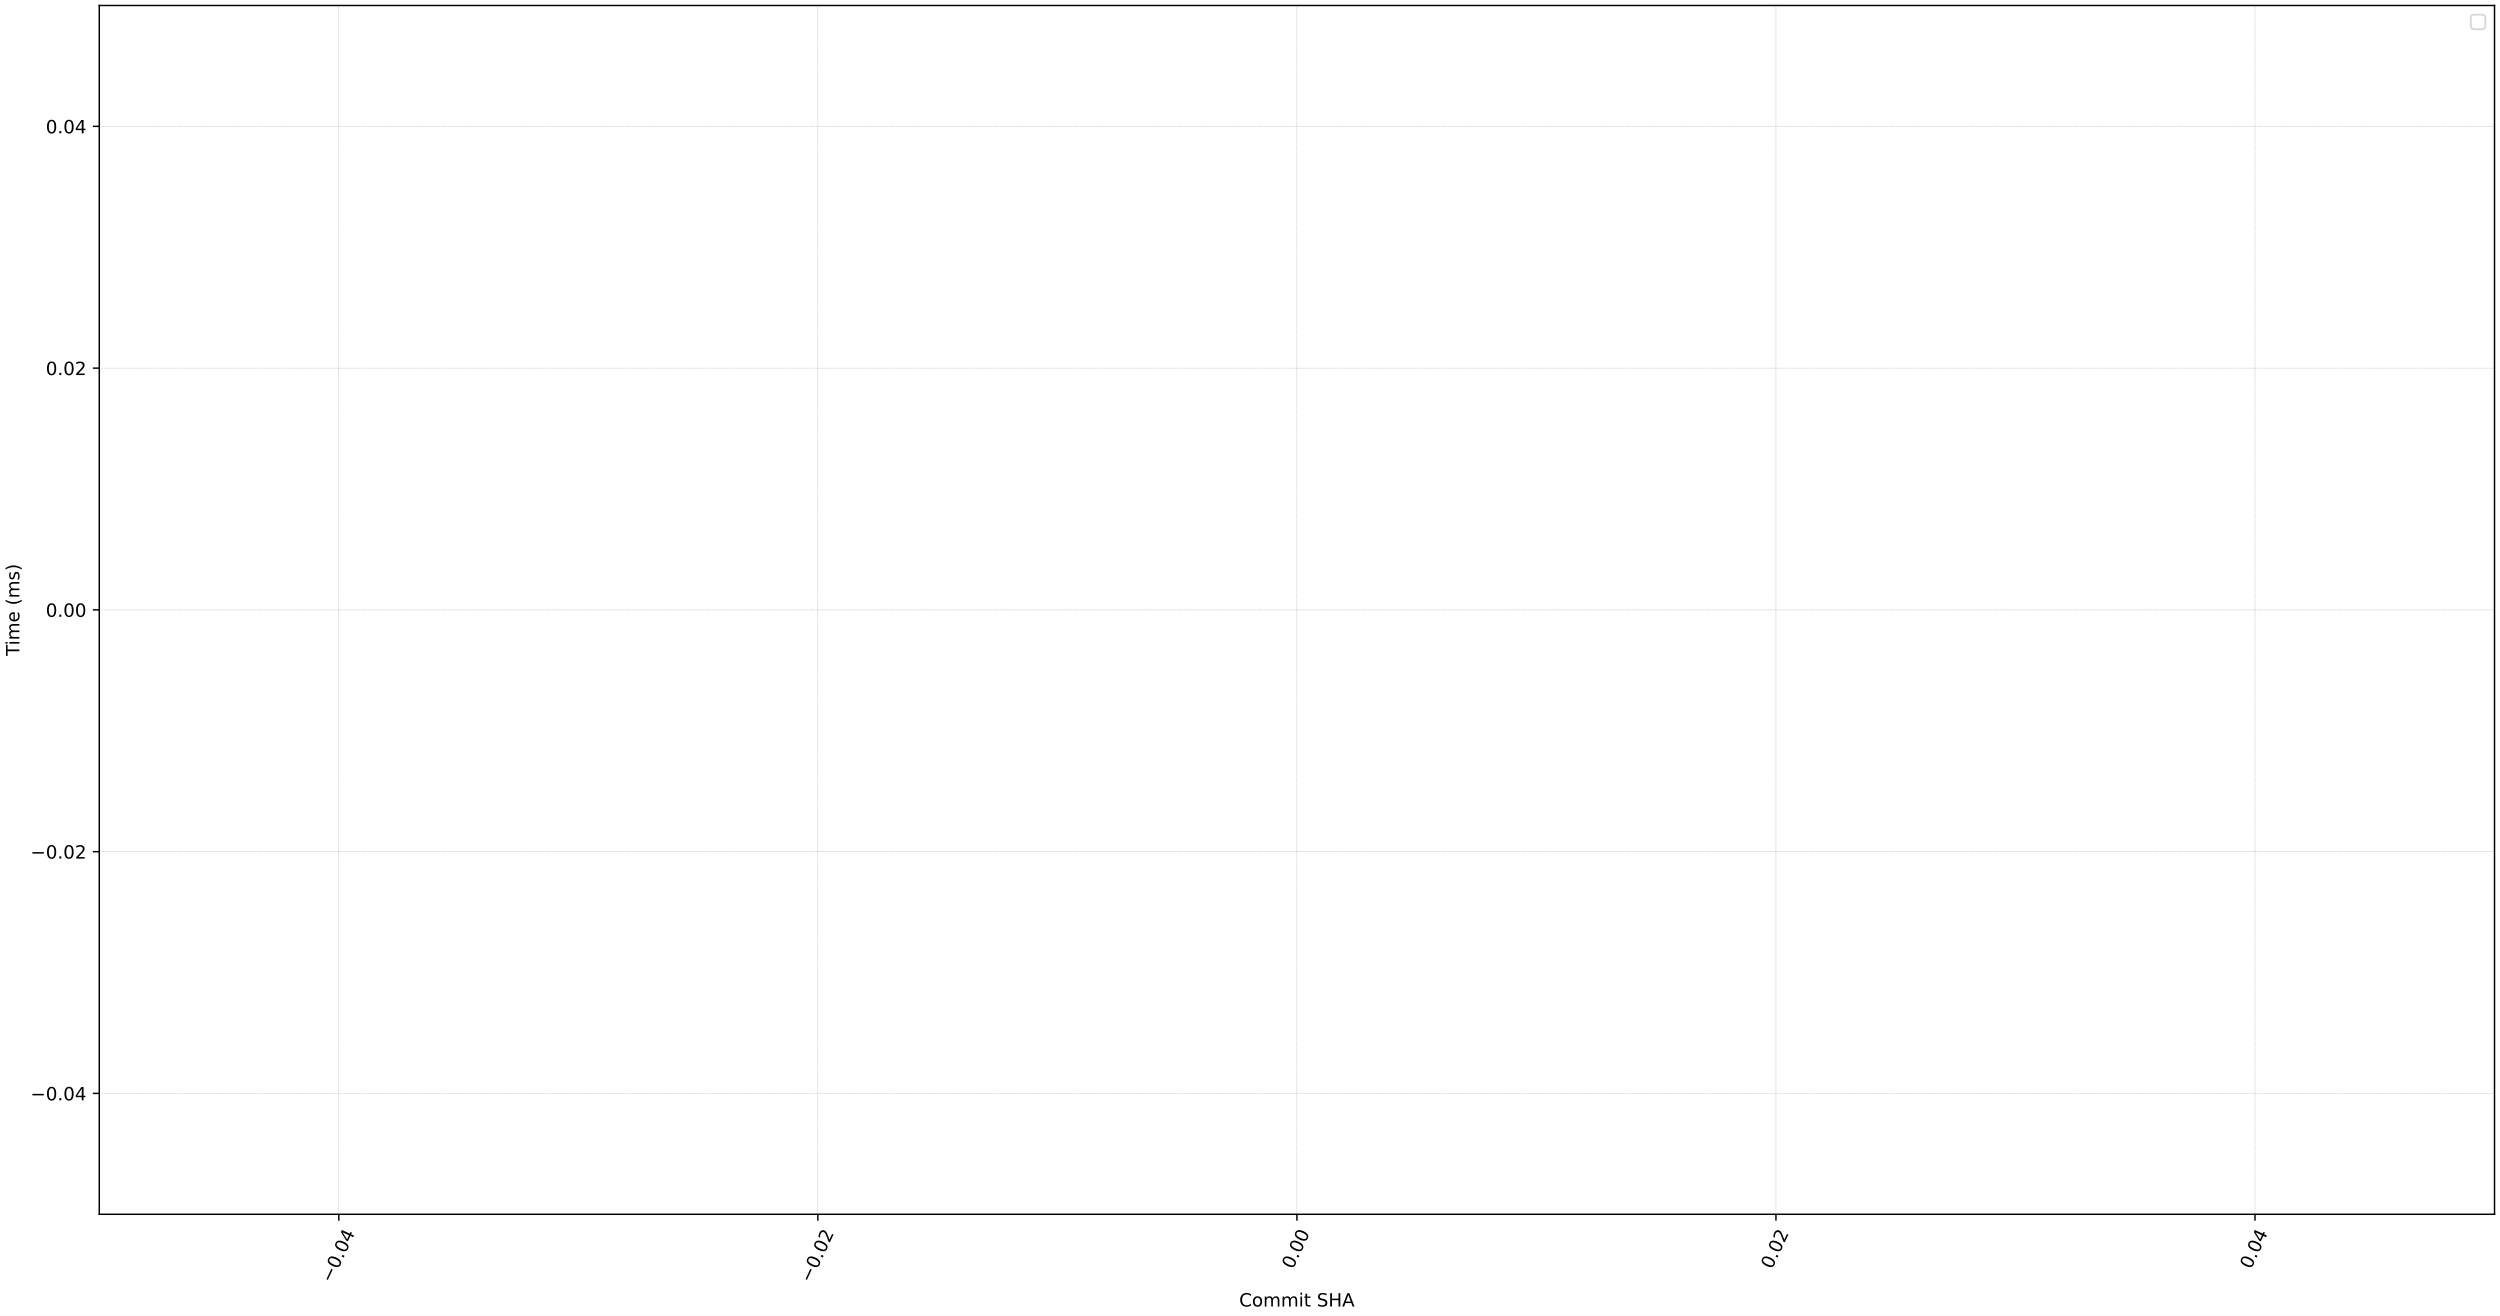
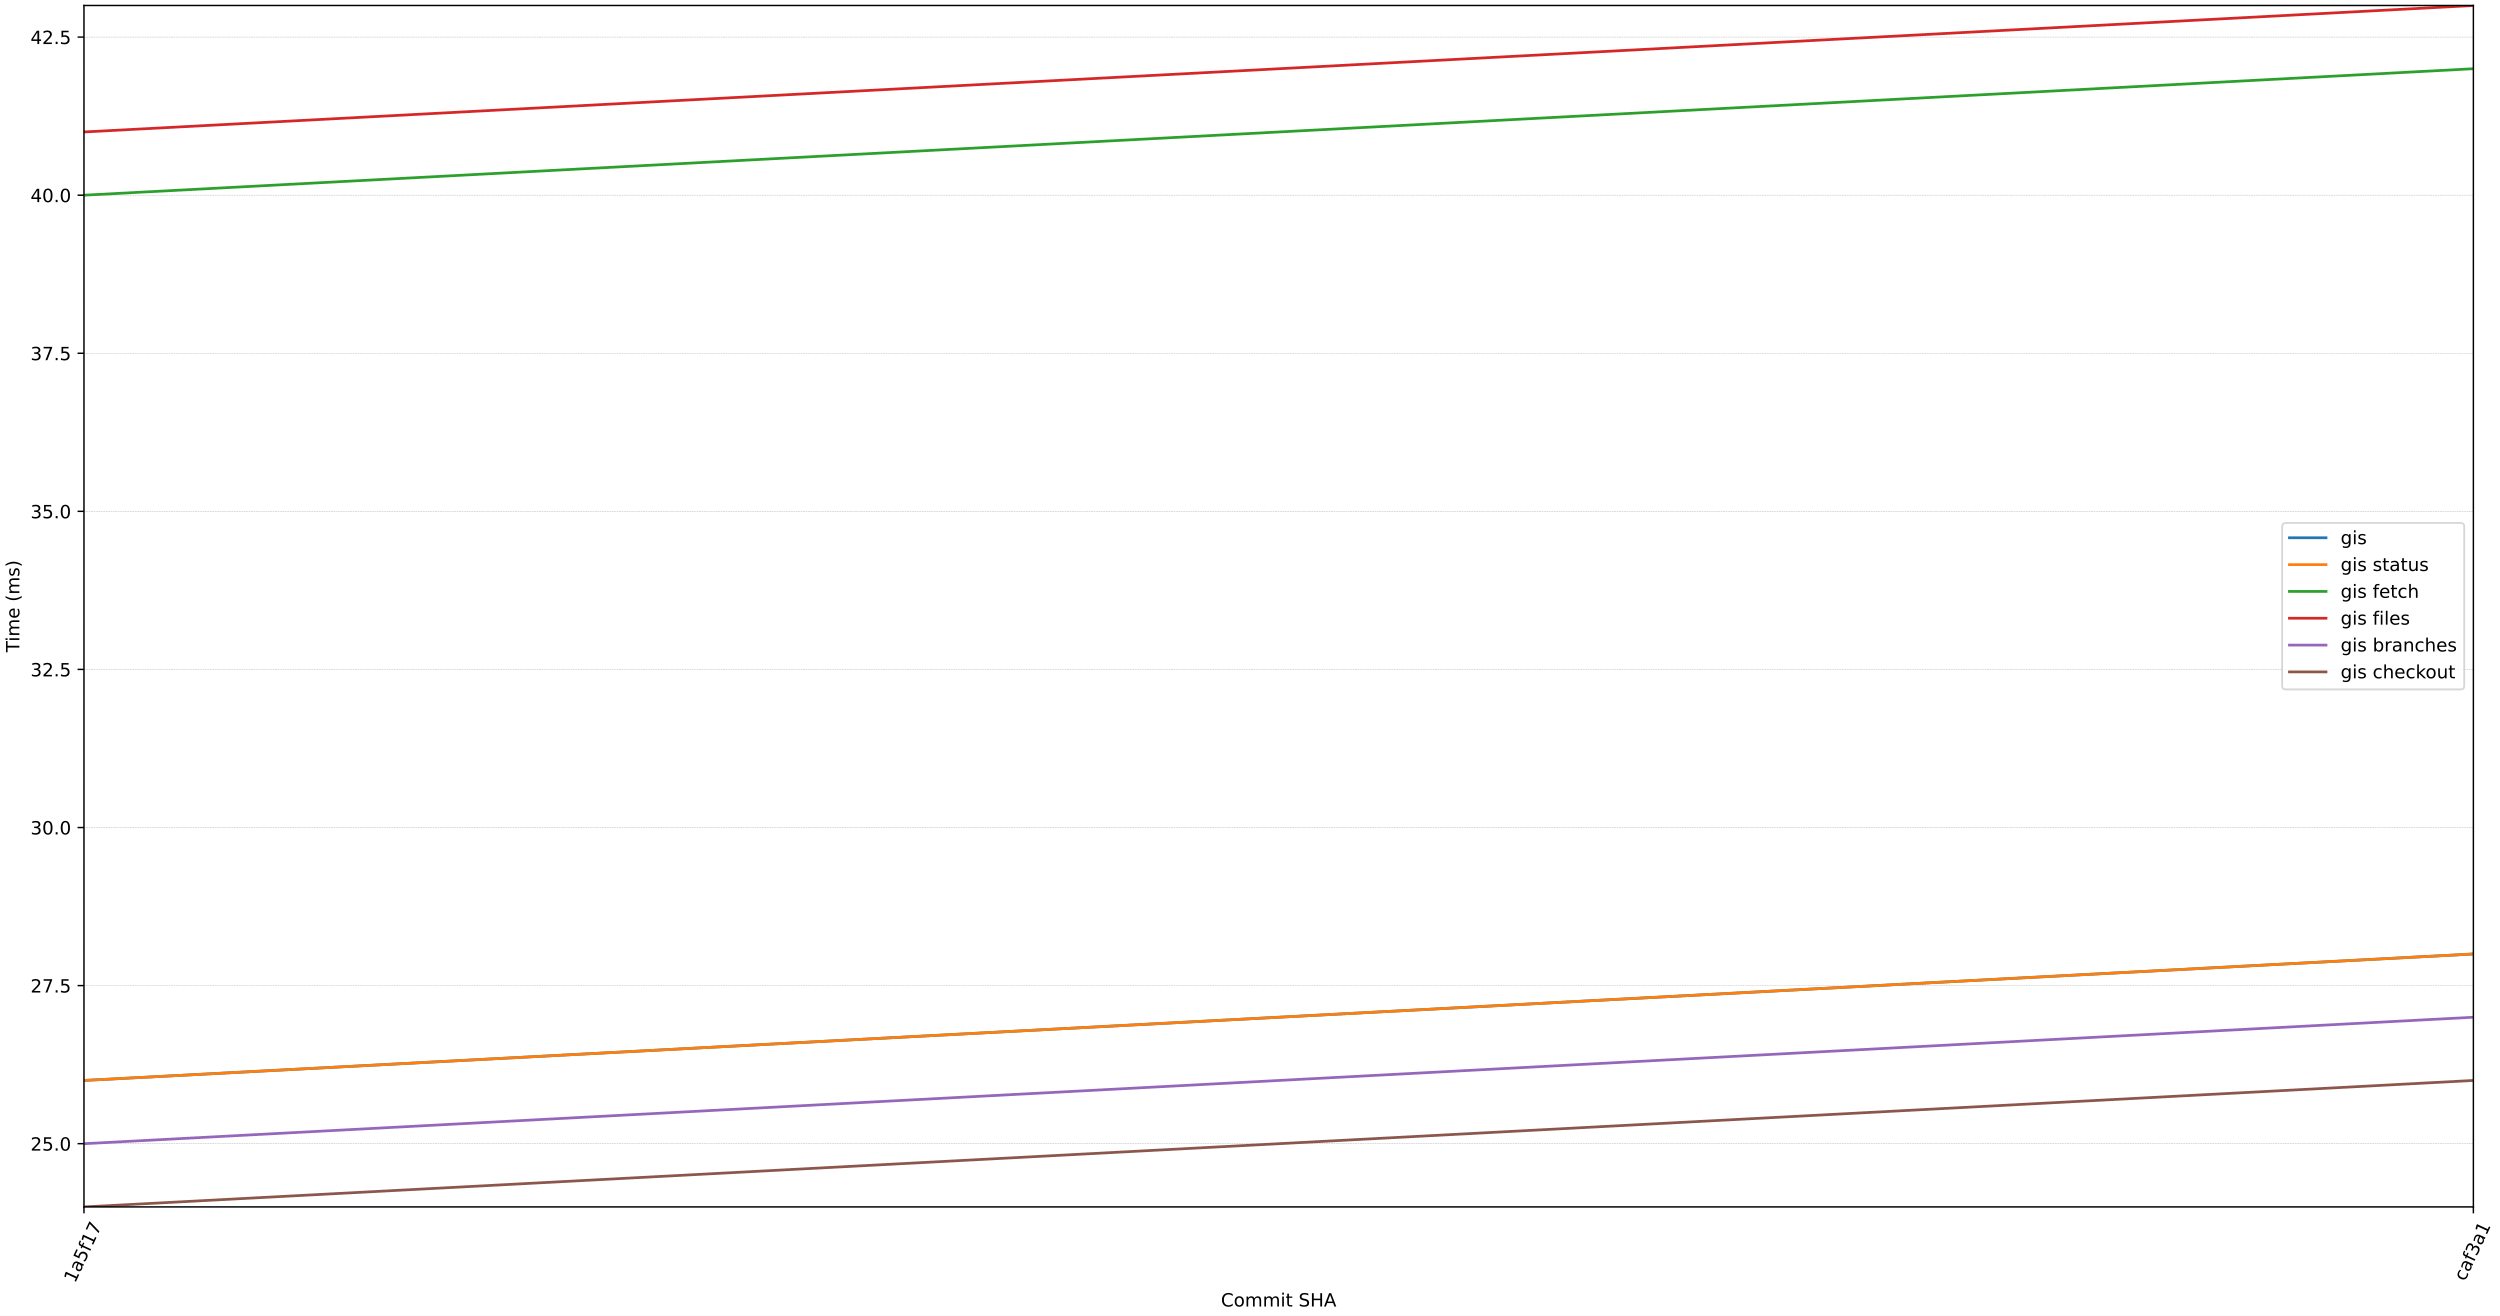
<svg xmlns="http://www.w3.org/2000/svg" xmlns:xlink="http://www.w3.org/1999/xlink" width="1368pt" height="720pt" viewBox="0 0 1368 720" version="1.1">
  <defs>
    <style type="text/css">*{stroke-linejoin: round; stroke-linecap: butt}</style>
  </defs>
  <g id="figure_1">
    <g id="patch_1">
      <path d="M 0 720  L 1368 720  L 1368 0  L 0 0  z " style="fill: #ffffff" />
    </g>
    <g id="axes_1">
      <g id="patch_2">
-         <path d="M 54.324 664.457  L 1365 664.457  L 1365 3  L 54.324 3  z " style="fill: #ffffff" />
+         <path d="M 45.944 660.421  L 1353.43 660.421  L 1353.43 3  L 45.944 3  z " style="fill: #ffffff" />
      </g>
      <g id="matplotlib.axis_1">
        <g id="xtick_1">
          <g id="line2d_1">
-             <path d="M 185.391 664.457  L 185.391 3  " clip-path="url(#pd090584481)" style="fill: none; stroke-dasharray: 0.925,0.4; stroke-dashoffset: 0; stroke: #b0b0b0; stroke-width: 0.25" />
+             <path d="M 45.944 660.421  L 45.944 3  " clip-path="url(#p96e249d239)" style="fill: none; stroke-dasharray: 0.925,0.4; stroke-dashoffset: 0; stroke: #b0b0b0; stroke-width: 0.25" />
          </g>
          <g id="line2d_2">
            <defs>
-               <path id="m2fbd357cec" d="M 0 0  L 0 3.5  " style="stroke: #000000; stroke-width: 0.8" />
-             </defs>
-             <g>
-               <use xlink:href="#m2fbd357cec" x="185.391" y="664.457" style="stroke: #000000; stroke-width: 0.8" />
+               <path id="mf3c6343f06" d="M 0 0  L 0 3.5  " style="stroke: #000000; stroke-width: 0.8" />
+             </defs>
+             <g>
+               <use xlink:href="#mf3c6343f06" x="45.944" y="660.421" style="stroke: #000000; stroke-width: 0.8" />
            </g>
          </g>
          <g id="text_1">
-             <g transform="translate(181.4165 702.4427) rotate(-65) scale(0.1 -0.1)">
+             <g transform="translate(41.02821 702.4427) rotate(-65) scale(0.1 -0.1)">
              <defs>
-                 <path id="DejaVuSans-2212" d="M 678 2272  L 4684 2272  L 4684 1741  L 678 1741  L 678 2272  z " transform="scale(0.015625)" />
-                 <path id="DejaVuSans-30" d="M 2034 4250  Q 1547 4250 1301 3770  Q 1056 3291 1056 2328  Q 1056 1369 1301 889  Q 1547 409 2034 409  Q 2525 409 2770 889  Q 3016 1369 3016 2328  Q 3016 3291 2770 3770  Q 2525 4250 2034 4250  z M 2034 4750  Q 2819 4750 3233 4129  Q 3647 3509 3647 2328  Q 3647 1150 3233 529  Q 2819 -91 2034 -91  Q 1250 -91 836 529  Q 422 1150 422 2328  Q 422 3509 836 4129  Q 1250 4750 2034 4750  z " transform="scale(0.015625)" />
-                 <path id="DejaVuSans-2e" d="M 684 794  L 1344 794  L 1344 0  L 684 0  L 684 794  z " transform="scale(0.015625)" />
-                 <path id="DejaVuSans-34" d="M 2419 4116  L 825 1625  L 2419 1625  L 2419 4116  z M 2253 4666  L 3047 4666  L 3047 1625  L 3713 1625  L 3713 1100  L 3047 1100  L 3047 0  L 2419 0  L 2419 1100  L 313 1100  L 313 1709  L 2253 4666  z " transform="scale(0.015625)" />
+                 <path id="DejaVuSans-31" d="M 794 531  L 1825 531  L 1825 4091  L 703 3866  L 703 4441  L 1819 4666  L 2450 4666  L 2450 531  L 3481 531  L 3481 0  L 794 0  L 794 531  z " transform="scale(0.015625)" />
+                 <path id="DejaVuSans-61" d="M 2194 1759  Q 1497 1759 1228 1600  Q 959 1441 959 1056  Q 959 750 1161 570  Q 1363 391 1709 391  Q 2188 391 2477 730  Q 2766 1069 2766 1631  L 2766 1759  L 2194 1759  z M 3341 1997  L 3341 0  L 2766 0  L 2766 531  Q 2569 213 2275 61  Q 1981 -91 1556 -91  Q 1019 -91 701 211  Q 384 513 384 1019  Q 384 1609 779 1909  Q 1175 2209 1959 2209  L 2766 2209  L 2766 2266  Q 2766 2663 2505 2880  Q 2244 3097 1772 3097  Q 1472 3097 1187 3025  Q 903 2953 641 2809  L 641 3341  Q 956 3463 1253 3523  Q 1550 3584 1831 3584  Q 2591 3584 2966 3190  Q 3341 2797 3341 1997  z " transform="scale(0.015625)" />
+                 <path id="DejaVuSans-35" d="M 691 4666  L 3169 4666  L 3169 4134  L 1269 4134  L 1269 2991  Q 1406 3038 1543 3061  Q 1681 3084 1819 3084  Q 2600 3084 3056 2656  Q 3513 2228 3513 1497  Q 3513 744 3044 326  Q 2575 -91 1722 -91  Q 1428 -91 1123 -41  Q 819 9 494 109  L 494 744  Q 775 591 1075 516  Q 1375 441 1709 441  Q 2250 441 2565 725  Q 2881 1009 2881 1497  Q 2881 1984 2565 2268  Q 2250 2553 1709 2553  Q 1456 2553 1204 2497  Q 953 2441 691 2322  L 691 4666  z " transform="scale(0.015625)" />
+                 <path id="DejaVuSans-66" d="M 2375 4863  L 2375 4384  L 1825 4384  Q 1516 4384 1395 4259  Q 1275 4134 1275 3809  L 1275 3500  L 2222 3500  L 2222 3053  L 1275 3053  L 1275 0  L 697 0  L 697 3053  L 147 3053  L 147 3500  L 697 3500  L 697 3744  Q 697 4328 969 4595  Q 1241 4863 1831 4863  L 2375 4863  z " transform="scale(0.015625)" />
+                 <path id="DejaVuSans-37" d="M 525 4666  L 3525 4666  L 3525 4397  L 1831 0  L 1172 0  L 2766 4134  L 525 4134  L 525 4666  z " transform="scale(0.015625)" />
              </defs>
-               <use xlink:href="#DejaVuSans-2212" />
-               <use xlink:href="#DejaVuSans-30" x="83.789" />
-               <use xlink:href="#DejaVuSans-2e" x="147.412" />
-               <use xlink:href="#DejaVuSans-30" x="179.199" />
-               <use xlink:href="#DejaVuSans-34" x="242.822" />
+               <use xlink:href="#DejaVuSans-31" />
+               <use xlink:href="#DejaVuSans-61" x="63.623" />
+               <use xlink:href="#DejaVuSans-35" x="124.902" />
+               <use xlink:href="#DejaVuSans-66" x="188.525" />
+               <use xlink:href="#DejaVuSans-31" x="223.73" />
+               <use xlink:href="#DejaVuSans-37" x="287.354" />
            </g>
          </g>
        </g>
        <g id="xtick_2">
          <g id="line2d_3">
-             <path d="M 447.527 664.457  L 447.527 3  " clip-path="url(#pd090584481)" style="fill: none; stroke-dasharray: 0.925,0.4; stroke-dashoffset: 0; stroke: #b0b0b0; stroke-width: 0.25" />
+             <path d="M 1353.43 660.421  L 1353.43 3  " clip-path="url(#p96e249d239)" style="fill: none; stroke-dasharray: 0.925,0.4; stroke-dashoffset: 0; stroke: #b0b0b0; stroke-width: 0.25" />
          </g>
          <g id="line2d_4">
            <g>
-               <use xlink:href="#m2fbd357cec" x="447.527" y="664.457" style="stroke: #000000; stroke-width: 0.8" />
+               <use xlink:href="#mf3c6343f06" x="1353.43" y="660.421" style="stroke: #000000; stroke-width: 0.8" />
            </g>
          </g>
          <g id="text_2">
-             <g transform="translate(443.5517 702.4427) rotate(-65) scale(0.1 -0.1)">
+             <g transform="translate(1348.746 701.4472) rotate(-65) scale(0.1 -0.1)">
              <defs>
-                 <path id="DejaVuSans-32" d="M 1228 531  L 3431 531  L 3431 0  L 469 0  L 469 531  Q 828 903 1448 1529  Q 2069 2156 2228 2338  Q 2531 2678 2651 2914  Q 2772 3150 2772 3378  Q 2772 3750 2511 3984  Q 2250 4219 1831 4219  Q 1534 4219 1204 4116  Q 875 4013 500 3803  L 500 4441  Q 881 4594 1212 4672  Q 1544 4750 1819 4750  Q 2544 4750 2975 4387  Q 3406 4025 3406 3419  Q 3406 3131 3298 2873  Q 3191 2616 2906 2266  Q 2828 2175 2409 1742  Q 1991 1309 1228 531  z " transform="scale(0.015625)" />
+                 <path id="DejaVuSans-63" d="M 3122 3366  L 3122 2828  Q 2878 2963 2633 3030  Q 2388 3097 2138 3097  Q 1578 3097 1268 2742  Q 959 2388 959 1747  Q 959 1106 1268 751  Q 1578 397 2138 397  Q 2388 397 2633 464  Q 2878 531 3122 666  L 3122 134  Q 2881 22 2623 -34  Q 2366 -91 2075 -91  Q 1284 -91 818 406  Q 353 903 353 1747  Q 353 2603 823 3093  Q 1294 3584 2113 3584  Q 2378 3584 2631 3529  Q 2884 3475 3122 3366  z " transform="scale(0.015625)" />
+                 <path id="DejaVuSans-33" d="M 2597 2516  Q 3050 2419 3304 2112  Q 3559 1806 3559 1356  Q 3559 666 3084 287  Q 2609 -91 1734 -91  Q 1441 -91 1130 -33  Q 819 25 488 141  L 488 750  Q 750 597 1062 519  Q 1375 441 1716 441  Q 2309 441 2620 675  Q 2931 909 2931 1356  Q 2931 1769 2642 2001  Q 2353 2234 1838 2234  L 1294 2234  L 1294 2753  L 1863 2753  Q 2328 2753 2575 2939  Q 2822 3125 2822 3475  Q 2822 3834 2567 4026  Q 2313 4219 1838 4219  Q 1578 4219 1281 4162  Q 984 4106 628 3988  L 628 4550  Q 988 4650 1302 4700  Q 1616 4750 1894 4750  Q 2613 4750 3031 4423  Q 3450 4097 3450 3541  Q 3450 3153 3228 2886  Q 3006 2619 2597 2516  z " transform="scale(0.015625)" />
              </defs>
-               <use xlink:href="#DejaVuSans-2212" />
-               <use xlink:href="#DejaVuSans-30" x="83.789" />
-               <use xlink:href="#DejaVuSans-2e" x="147.412" />
-               <use xlink:href="#DejaVuSans-30" x="179.199" />
-               <use xlink:href="#DejaVuSans-32" x="242.822" />
-             </g>
-           </g>
-         </g>
-         <g id="xtick_3">
-           <g id="line2d_5">
-             <path d="M 709.662 664.457  L 709.662 3  " clip-path="url(#pd090584481)" style="fill: none; stroke-dasharray: 0.925,0.4; stroke-dashoffset: 0; stroke: #b0b0b0; stroke-width: 0.25" />
-           </g>
-           <g id="line2d_6">
-             <g>
-               <use xlink:href="#m2fbd357cec" x="709.662" y="664.457" style="stroke: #000000; stroke-width: 0.8" />
-             </g>
-           </g>
-           <g id="text_3">
-             <g transform="translate(707.4576 694.8481) rotate(-65) scale(0.1 -0.1)">
-               <use xlink:href="#DejaVuSans-30" />
-               <use xlink:href="#DejaVuSans-2e" x="63.623" />
-               <use xlink:href="#DejaVuSans-30" x="95.41" />
-               <use xlink:href="#DejaVuSans-30" x="159.033" />
-             </g>
-           </g>
-         </g>
-         <g id="xtick_4">
-           <g id="line2d_7">
-             <path d="M 971.797 664.457  L 971.797 3  " clip-path="url(#pd090584481)" style="fill: none; stroke-dasharray: 0.925,0.4; stroke-dashoffset: 0; stroke: #b0b0b0; stroke-width: 0.25" />
-           </g>
-           <g id="line2d_8">
-             <g>
-               <use xlink:href="#m2fbd357cec" x="971.797" y="664.457" style="stroke: #000000; stroke-width: 0.8" />
-             </g>
-           </g>
-           <g id="text_4">
-             <g transform="translate(969.5928 694.8481) rotate(-65) scale(0.1 -0.1)">
-               <use xlink:href="#DejaVuSans-30" />
-               <use xlink:href="#DejaVuSans-2e" x="63.623" />
-               <use xlink:href="#DejaVuSans-30" x="95.41" />
-               <use xlink:href="#DejaVuSans-32" x="159.033" />
-             </g>
-           </g>
-         </g>
-         <g id="xtick_5">
-           <g id="line2d_9">
-             <path d="M 1233.932 664.457  L 1233.932 3  " clip-path="url(#pd090584481)" style="fill: none; stroke-dasharray: 0.925,0.4; stroke-dashoffset: 0; stroke: #b0b0b0; stroke-width: 0.25" />
-           </g>
-           <g id="line2d_10">
-             <g>
-               <use xlink:href="#m2fbd357cec" x="1233.932" y="664.457" style="stroke: #000000; stroke-width: 0.8" />
-             </g>
-           </g>
-           <g id="text_5">
-             <g transform="translate(1231.728 694.8481) rotate(-65) scale(0.1 -0.1)">
-               <use xlink:href="#DejaVuSans-30" />
-               <use xlink:href="#DejaVuSans-2e" x="63.623" />
-               <use xlink:href="#DejaVuSans-30" x="95.41" />
-               <use xlink:href="#DejaVuSans-34" x="159.033" />
-             </g>
-           </g>
-         </g>
-         <g id="text_6">
-           <g transform="translate(678.0773 714.9201) scale(0.1 -0.1)">
+               <use xlink:href="#DejaVuSans-63" />
+               <use xlink:href="#DejaVuSans-61" x="54.98" />
+               <use xlink:href="#DejaVuSans-66" x="116.26" />
+               <use xlink:href="#DejaVuSans-33" x="151.465" />
+               <use xlink:href="#DejaVuSans-61" x="215.088" />
+               <use xlink:href="#DejaVuSans-31" x="276.367" />
+             </g>
+           </g>
+         </g>
+         <g id="text_3">
+           <g transform="translate(668.1024 714.9201) scale(0.1 -0.1)">
            <defs>
              <path id="DejaVuSans-43" d="M 4122 4306  L 4122 3641  Q 3803 3938 3442 4084  Q 3081 4231 2675 4231  Q 1875 4231 1450 3742  Q 1025 3253 1025 2328  Q 1025 1406 1450 917  Q 1875 428 2675 428  Q 3081 428 3442 575  Q 3803 722 4122 1019  L 4122 359  Q 3791 134 3420 21  Q 3050 -91 2638 -91  Q 1578 -91 968 557  Q 359 1206 359 2328  Q 359 3453 968 4101  Q 1578 4750 2638 4750  Q 3056 4750 3426 4639  Q 3797 4528 4122 4306  z " transform="scale(0.015625)" />
              <path id="DejaVuSans-6f" d="M 1959 3097  Q 1497 3097 1228 2736  Q 959 2375 959 1747  Q 959 1119 1226 758  Q 1494 397 1959 397  Q 2419 397 2687 759  Q 2956 1122 2956 1747  Q 2956 2369 2687 2733  Q 2419 3097 1959 3097  z M 1959 3584  Q 2709 3584 3137 3096  Q 3566 2609 3566 1747  Q 3566 888 3137 398  Q 2709 -91 1959 -91  Q 1206 -91 779 398  Q 353 888 353 1747  Q 353 2609 779 3096  Q 1206 3584 1959 3584  z " transform="scale(0.015625)" />
              <path id="DejaVuSans-6d" d="M 3328 2828  Q 3544 3216 3844 3400  Q 4144 3584 4550 3584  Q 5097 3584 5394 3201  Q 5691 2819 5691 2113  L 5691 0  L 5113 0  L 5113 2094  Q 5113 2597 4934 2840  Q 4756 3084 4391 3084  Q 3944 3084 3684 2787  Q 3425 2491 3425 1978  L 3425 0  L 2847 0  L 2847 2094  Q 2847 2600 2669 2842  Q 2491 3084 2119 3084  Q 1678 3084 1418 2786  Q 1159 2488 1159 1978  L 1159 0  L 581 0  L 581 3500  L 1159 3500  L 1159 2956  Q 1356 3278 1631 3431  Q 1906 3584 2284 3584  Q 2666 3584 2933 3390  Q 3200 3197 3328 2828  z " transform="scale(0.015625)" />
              <path id="DejaVuSans-69" d="M 603 3500  L 1178 3500  L 1178 0  L 603 0  L 603 3500  z M 603 4863  L 1178 4863  L 1178 4134  L 603 4134  L 603 4863  z " transform="scale(0.015625)" />
              <path id="DejaVuSans-74" d="M 1172 4494  L 1172 3500  L 2356 3500  L 2356 3053  L 1172 3053  L 1172 1153  Q 1172 725 1289 603  Q 1406 481 1766 481  L 2356 481  L 2356 0  L 1766 0  Q 1100 0 847 248  Q 594 497 594 1153  L 594 3053  L 172 3053  L 172 3500  L 594 3500  L 594 4494  L 1172 4494  z " transform="scale(0.015625)" />
              <path id="DejaVuSans-20" transform="scale(0.015625)" />
              <path id="DejaVuSans-53" d="M 3425 4513  L 3425 3897  Q 3066 4069 2747 4153  Q 2428 4238 2131 4238  Q 1616 4238 1336 4038  Q 1056 3838 1056 3469  Q 1056 3159 1242 3001  Q 1428 2844 1947 2747  L 2328 2669  Q 3034 2534 3370 2195  Q 3706 1856 3706 1288  Q 3706 609 3251 259  Q 2797 -91 1919 -91  Q 1588 -91 1214 -16  Q 841 59 441 206  L 441 856  Q 825 641 1194 531  Q 1563 422 1919 422  Q 2459 422 2753 634  Q 3047 847 3047 1241  Q 3047 1584 2836 1778  Q 2625 1972 2144 2069  L 1759 2144  Q 1053 2284 737 2584  Q 422 2884 422 3419  Q 422 4038 858 4394  Q 1294 4750 2059 4750  Q 2388 4750 2728 4690  Q 3069 4631 3425 4513  z " transform="scale(0.015625)" />
              <path id="DejaVuSans-48" d="M 628 4666  L 1259 4666  L 1259 2753  L 3553 2753  L 3553 4666  L 4184 4666  L 4184 0  L 3553 0  L 3553 2222  L 1259 2222  L 1259 0  L 628 0  L 628 4666  z " transform="scale(0.015625)" />
              <path id="DejaVuSans-41" d="M 2188 4044  L 1331 1722  L 3047 1722  L 2188 4044  z M 1831 4666  L 2547 4666  L 4325 0  L 3669 0  L 3244 1197  L 1141 1197  L 716 0  L 50 0  L 1831 4666  z " transform="scale(0.015625)" />
            </defs>
            <use xlink:href="#DejaVuSans-43" />
            <use xlink:href="#DejaVuSans-6f" x="69.824" />
            <use xlink:href="#DejaVuSans-6d" x="131.006" />
            <use xlink:href="#DejaVuSans-6d" x="228.418" />
            <use xlink:href="#DejaVuSans-69" x="325.83" />
            <use xlink:href="#DejaVuSans-74" x="353.613" />
            <use xlink:href="#DejaVuSans-20" x="392.822" />
            <use xlink:href="#DejaVuSans-53" x="424.609" />
            <use xlink:href="#DejaVuSans-48" x="488.086" />
            <use xlink:href="#DejaVuSans-41" x="563.281" />
          </g>
        </g>
      </g>
      <g id="matplotlib.axis_2">
        <g id="ytick_1">
+           <g id="line2d_5">
+             <path d="M 45.944 625.82  L 1353.43 625.82  " clip-path="url(#p96e249d239)" style="fill: none; stroke-dasharray: 0.925,0.4; stroke-dashoffset: 0; stroke: #b0b0b0; stroke-width: 0.25" />
+           </g>
+           <g id="line2d_6">
+             <defs>
+               <path id="m0f1c386ae6" d="M 0 0  L -3.5 0  " style="stroke: #000000; stroke-width: 0.8" />
+             </defs>
+             <g>
+               <use xlink:href="#m0f1c386ae6" x="45.944" y="625.82" style="stroke: #000000; stroke-width: 0.8" />
+             </g>
+           </g>
+           <g id="text_4">
+             <g transform="translate(16.67836 629.6196) scale(0.1 -0.1)">
+               <defs>
+                 <path id="DejaVuSans-32" d="M 1228 531  L 3431 531  L 3431 0  L 469 0  L 469 531  Q 828 903 1448 1529  Q 2069 2156 2228 2338  Q 2531 2678 2651 2914  Q 2772 3150 2772 3378  Q 2772 3750 2511 3984  Q 2250 4219 1831 4219  Q 1534 4219 1204 4116  Q 875 4013 500 3803  L 500 4441  Q 881 4594 1212 4672  Q 1544 4750 1819 4750  Q 2544 4750 2975 4387  Q 3406 4025 3406 3419  Q 3406 3131 3298 2873  Q 3191 2616 2906 2266  Q 2828 2175 2409 1742  Q 1991 1309 1228 531  z " transform="scale(0.015625)" />
+                 <path id="DejaVuSans-2e" d="M 684 794  L 1344 794  L 1344 0  L 684 0  L 684 794  z " transform="scale(0.015625)" />
+                 <path id="DejaVuSans-30" d="M 2034 4250  Q 1547 4250 1301 3770  Q 1056 3291 1056 2328  Q 1056 1369 1301 889  Q 1547 409 2034 409  Q 2525 409 2770 889  Q 3016 1369 3016 2328  Q 3016 3291 2770 3770  Q 2525 4250 2034 4250  z M 2034 4750  Q 2819 4750 3233 4129  Q 3647 3509 3647 2328  Q 3647 1150 3233 529  Q 2819 -91 2034 -91  Q 1250 -91 836 529  Q 422 1150 422 2328  Q 422 3509 836 4129  Q 1250 4750 2034 4750  z " transform="scale(0.015625)" />
+               </defs>
+               <use xlink:href="#DejaVuSans-32" />
+               <use xlink:href="#DejaVuSans-35" x="63.623" />
+               <use xlink:href="#DejaVuSans-2e" x="127.246" />
+               <use xlink:href="#DejaVuSans-30" x="159.033" />
+             </g>
+           </g>
+         </g>
+         <g id="ytick_2">
+           <g id="line2d_7">
+             <path d="M 45.944 539.318  L 1353.43 539.318  " clip-path="url(#p96e249d239)" style="fill: none; stroke-dasharray: 0.925,0.4; stroke-dashoffset: 0; stroke: #b0b0b0; stroke-width: 0.25" />
+           </g>
+           <g id="line2d_8">
+             <g>
+               <use xlink:href="#m0f1c386ae6" x="45.944" y="539.318" style="stroke: #000000; stroke-width: 0.8" />
+             </g>
+           </g>
+           <g id="text_5">
+             <g transform="translate(16.67836 543.1168) scale(0.1 -0.1)">
+               <use xlink:href="#DejaVuSans-32" />
+               <use xlink:href="#DejaVuSans-37" x="63.623" />
+               <use xlink:href="#DejaVuSans-2e" x="127.246" />
+               <use xlink:href="#DejaVuSans-35" x="159.033" />
+             </g>
+           </g>
+         </g>
+         <g id="ytick_3">
+           <g id="line2d_9">
+             <path d="M 45.944 452.815  L 1353.43 452.815  " clip-path="url(#p96e249d239)" style="fill: none; stroke-dasharray: 0.925,0.4; stroke-dashoffset: 0; stroke: #b0b0b0; stroke-width: 0.25" />
+           </g>
+           <g id="line2d_10">
+             <g>
+               <use xlink:href="#m0f1c386ae6" x="45.944" y="452.815" style="stroke: #000000; stroke-width: 0.8" />
+             </g>
+           </g>
+           <g id="text_6">
+             <g transform="translate(16.67836 456.614) scale(0.1 -0.1)">
+               <use xlink:href="#DejaVuSans-33" />
+               <use xlink:href="#DejaVuSans-30" x="63.623" />
+               <use xlink:href="#DejaVuSans-2e" x="127.246" />
+               <use xlink:href="#DejaVuSans-30" x="159.033" />
+             </g>
+           </g>
+         </g>
+         <g id="ytick_4">
          <g id="line2d_11">
-             <path d="M 54.324 598.312  L 1365 598.312  " clip-path="url(#pd090584481)" style="fill: none; stroke-dasharray: 0.925,0.4; stroke-dashoffset: 0; stroke: #b0b0b0; stroke-width: 0.25" />
+             <path d="M 45.944 366.312  L 1353.43 366.312  " clip-path="url(#p96e249d239)" style="fill: none; stroke-dasharray: 0.925,0.4; stroke-dashoffset: 0; stroke: #b0b0b0; stroke-width: 0.25" />
          </g>
          <g id="line2d_12">
-             <defs>
-               <path id="mb34fdc2b4d" d="M 0 0  L -3.5 0  " style="stroke: #000000; stroke-width: 0.8" />
-             </defs>
-             <g>
-               <use xlink:href="#mb34fdc2b4d" x="54.324" y="598.312" style="stroke: #000000; stroke-width: 0.8" />
+             <g>
+               <use xlink:href="#m0f1c386ae6" x="45.944" y="366.312" style="stroke: #000000; stroke-width: 0.8" />
            </g>
          </g>
          <g id="text_7">
-             <g transform="translate(16.67836 602.1109) scale(0.1 -0.1)">
-               <use xlink:href="#DejaVuSans-2212" />
-               <use xlink:href="#DejaVuSans-30" x="83.789" />
-               <use xlink:href="#DejaVuSans-2e" x="147.412" />
-               <use xlink:href="#DejaVuSans-30" x="179.199" />
-               <use xlink:href="#DejaVuSans-34" x="242.822" />
-             </g>
-           </g>
-         </g>
-         <g id="ytick_2">
+             <g transform="translate(16.67836 370.1112) scale(0.1 -0.1)">
+               <use xlink:href="#DejaVuSans-33" />
+               <use xlink:href="#DejaVuSans-32" x="63.623" />
+               <use xlink:href="#DejaVuSans-2e" x="127.246" />
+               <use xlink:href="#DejaVuSans-35" x="159.033" />
+             </g>
+           </g>
+         </g>
+         <g id="ytick_5">
          <g id="line2d_13">
-             <path d="M 54.324 466.02  L 1365 466.02  " clip-path="url(#pd090584481)" style="fill: none; stroke-dasharray: 0.925,0.4; stroke-dashoffset: 0; stroke: #b0b0b0; stroke-width: 0.25" />
+             <path d="M 45.944 279.809  L 1353.43 279.809  " clip-path="url(#p96e249d239)" style="fill: none; stroke-dasharray: 0.925,0.4; stroke-dashoffset: 0; stroke: #b0b0b0; stroke-width: 0.25" />
          </g>
          <g id="line2d_14">
            <g>
-               <use xlink:href="#mb34fdc2b4d" x="54.324" y="466.02" style="stroke: #000000; stroke-width: 0.8" />
+               <use xlink:href="#m0f1c386ae6" x="45.944" y="279.809" style="stroke: #000000; stroke-width: 0.8" />
            </g>
          </g>
          <g id="text_8">
-             <g transform="translate(16.67836 469.8195) scale(0.1 -0.1)">
-               <use xlink:href="#DejaVuSans-2212" />
-               <use xlink:href="#DejaVuSans-30" x="83.789" />
-               <use xlink:href="#DejaVuSans-2e" x="147.412" />
-               <use xlink:href="#DejaVuSans-30" x="179.199" />
-               <use xlink:href="#DejaVuSans-32" x="242.822" />
-             </g>
-           </g>
-         </g>
-         <g id="ytick_3">
+             <g transform="translate(16.67836 283.6084) scale(0.1 -0.1)">
+               <use xlink:href="#DejaVuSans-33" />
+               <use xlink:href="#DejaVuSans-35" x="63.623" />
+               <use xlink:href="#DejaVuSans-2e" x="127.246" />
+               <use xlink:href="#DejaVuSans-30" x="159.033" />
+             </g>
+           </g>
+         </g>
+         <g id="ytick_6">
          <g id="line2d_15">
-             <path d="M 54.324 333.729  L 1365 333.729  " clip-path="url(#pd090584481)" style="fill: none; stroke-dasharray: 0.925,0.4; stroke-dashoffset: 0; stroke: #b0b0b0; stroke-width: 0.25" />
+             <path d="M 45.944 193.306  L 1353.43 193.306  " clip-path="url(#p96e249d239)" style="fill: none; stroke-dasharray: 0.925,0.4; stroke-dashoffset: 0; stroke: #b0b0b0; stroke-width: 0.25" />
          </g>
          <g id="line2d_16">
            <g>
-               <use xlink:href="#mb34fdc2b4d" x="54.324" y="333.729" style="stroke: #000000; stroke-width: 0.8" />
+               <use xlink:href="#m0f1c386ae6" x="45.944" y="193.306" style="stroke: #000000; stroke-width: 0.8" />
            </g>
          </g>
          <g id="text_9">
-             <g transform="translate(25.05805 337.528) scale(0.1 -0.1)">
-               <use xlink:href="#DejaVuSans-30" />
-               <use xlink:href="#DejaVuSans-2e" x="63.623" />
-               <use xlink:href="#DejaVuSans-30" x="95.41" />
+             <g transform="translate(16.67836 197.1056) scale(0.1 -0.1)">
+               <use xlink:href="#DejaVuSans-33" />
+               <use xlink:href="#DejaVuSans-37" x="63.623" />
+               <use xlink:href="#DejaVuSans-2e" x="127.246" />
+               <use xlink:href="#DejaVuSans-35" x="159.033" />
+             </g>
+           </g>
+         </g>
+         <g id="ytick_7">
+           <g id="line2d_17">
+             <path d="M 45.944 106.804  L 1353.43 106.804  " clip-path="url(#p96e249d239)" style="fill: none; stroke-dasharray: 0.925,0.4; stroke-dashoffset: 0; stroke: #b0b0b0; stroke-width: 0.25" />
+           </g>
+           <g id="line2d_18">
+             <g>
+               <use xlink:href="#m0f1c386ae6" x="45.944" y="106.804" style="stroke: #000000; stroke-width: 0.8" />
+             </g>
+           </g>
+           <g id="text_10">
+             <g transform="translate(16.67836 110.6028) scale(0.1 -0.1)">
+               <defs>
+                 <path id="DejaVuSans-34" d="M 2419 4116  L 825 1625  L 2419 1625  L 2419 4116  z M 2253 4666  L 3047 4666  L 3047 1625  L 3713 1625  L 3713 1100  L 3047 1100  L 3047 0  L 2419 0  L 2419 1100  L 313 1100  L 313 1709  L 2253 4666  z " transform="scale(0.015625)" />
+               </defs>
+               <use xlink:href="#DejaVuSans-34" />
+               <use xlink:href="#DejaVuSans-30" x="63.623" />
+               <use xlink:href="#DejaVuSans-2e" x="127.246" />
              <use xlink:href="#DejaVuSans-30" x="159.033" />
            </g>
          </g>
        </g>
-         <g id="ytick_4">
-           <g id="line2d_17">
-             <path d="M 54.324 201.437  L 1365 201.437  " clip-path="url(#pd090584481)" style="fill: none; stroke-dasharray: 0.925,0.4; stroke-dashoffset: 0; stroke: #b0b0b0; stroke-width: 0.25" />
-           </g>
-           <g id="line2d_18">
-             <g>
-               <use xlink:href="#mb34fdc2b4d" x="54.324" y="201.437" style="stroke: #000000; stroke-width: 0.8" />
-             </g>
-           </g>
-           <g id="text_10">
-             <g transform="translate(25.05805 205.2366) scale(0.1 -0.1)">
-               <use xlink:href="#DejaVuSans-30" />
-               <use xlink:href="#DejaVuSans-2e" x="63.623" />
-               <use xlink:href="#DejaVuSans-30" x="95.41" />
-               <use xlink:href="#DejaVuSans-32" x="159.033" />
-             </g>
-           </g>
-         </g>
-         <g id="ytick_5">
+         <g id="ytick_8">
          <g id="line2d_19">
-             <path d="M 54.324 69.146  L 1365 69.146  " clip-path="url(#pd090584481)" style="fill: none; stroke-dasharray: 0.925,0.4; stroke-dashoffset: 0; stroke: #b0b0b0; stroke-width: 0.25" />
+             <path d="M 45.944 20.301  L 1353.43 20.301  " clip-path="url(#p96e249d239)" style="fill: none; stroke-dasharray: 0.925,0.4; stroke-dashoffset: 0; stroke: #b0b0b0; stroke-width: 0.25" />
          </g>
          <g id="line2d_20">
            <g>
-               <use xlink:href="#mb34fdc2b4d" x="54.324" y="69.146" style="stroke: #000000; stroke-width: 0.8" />
+               <use xlink:href="#m0f1c386ae6" x="45.944" y="20.301" style="stroke: #000000; stroke-width: 0.8" />
            </g>
          </g>
          <g id="text_11">
-             <g transform="translate(25.05805 72.94517) scale(0.1 -0.1)">
-               <use xlink:href="#DejaVuSans-30" />
-               <use xlink:href="#DejaVuSans-2e" x="63.623" />
-               <use xlink:href="#DejaVuSans-30" x="95.41" />
-               <use xlink:href="#DejaVuSans-34" x="159.033" />
+             <g transform="translate(16.67836 24.10002) scale(0.1 -0.1)">
+               <use xlink:href="#DejaVuSans-34" />
+               <use xlink:href="#DejaVuSans-32" x="63.623" />
+               <use xlink:href="#DejaVuSans-2e" x="127.246" />
+               <use xlink:href="#DejaVuSans-35" x="159.033" />
            </g>
          </g>
        </g>
        <g id="text_12">
-           <g transform="translate(10.59868 358.928) rotate(-90) scale(0.1 -0.1)">
+           <g transform="translate(10.59868 356.9101) rotate(-90) scale(0.1 -0.1)">
            <defs>
              <path id="DejaVuSans-54" d="M -19 4666  L 3928 4666  L 3928 4134  L 2272 4134  L 2272 0  L 1638 0  L 1638 4134  L -19 4134  L -19 4666  z " transform="scale(0.015625)" />
              <path id="DejaVuSans-65" d="M 3597 1894  L 3597 1613  L 953 1613  Q 991 1019 1311 708  Q 1631 397 2203 397  Q 2534 397 2845 478  Q 3156 559 3463 722  L 3463 178  Q 3153 47 2828 -22  Q 2503 -91 2169 -91  Q 1331 -91 842 396  Q 353 884 353 1716  Q 353 2575 817 3079  Q 1281 3584 2069 3584  Q 2775 3584 3186 3129  Q 3597 2675 3597 1894  z M 3022 2063  Q 3016 2534 2758 2815  Q 2500 3097 2075 3097  Q 1594 3097 1305 2825  Q 1016 2553 972 2059  L 3022 2063  z " transform="scale(0.015625)" />
              <path id="DejaVuSans-28" d="M 1984 4856  Q 1566 4138 1362 3434  Q 1159 2731 1159 2009  Q 1159 1288 1364 580  Q 1569 -128 1984 -844  L 1484 -844  Q 1016 -109 783 600  Q 550 1309 550 2009  Q 550 2706 781 3412  Q 1013 4119 1484 4856  L 1984 4856  z " transform="scale(0.015625)" />
              <path id="DejaVuSans-73" d="M 2834 3397  L 2834 2853  Q 2591 2978 2328 3040  Q 2066 3103 1784 3103  Q 1356 3103 1142 2972  Q 928 2841 928 2578  Q 928 2378 1081 2264  Q 1234 2150 1697 2047  L 1894 2003  Q 2506 1872 2764 1633  Q 3022 1394 3022 966  Q 3022 478 2636 193  Q 2250 -91 1575 -91  Q 1294 -91 989 -36  Q 684 19 347 128  L 347 722  Q 666 556 975 473  Q 1284 391 1588 391  Q 1994 391 2212 530  Q 2431 669 2431 922  Q 2431 1156 2273 1281  Q 2116 1406 1581 1522  L 1381 1569  Q 847 1681 609 1914  Q 372 2147 372 2553  Q 372 3047 722 3315  Q 1072 3584 1716 3584  Q 2034 3584 2315 3537  Q 2597 3491 2834 3397  z " transform="scale(0.015625)" />
              <path id="DejaVuSans-29" d="M 513 4856  L 1013 4856  Q 1481 4119 1714 3412  Q 1947 2706 1947 2009  Q 1947 1309 1714 600  Q 1481 -109 1013 -844  L 513 -844  Q 928 -128 1133 580  Q 1338 1288 1338 2009  Q 1338 2731 1133 3434  Q 928 4138 513 4856  z " transform="scale(0.015625)" />
            </defs>
            <use xlink:href="#DejaVuSans-54" />
            <use xlink:href="#DejaVuSans-69" x="57.959" />
            <use xlink:href="#DejaVuSans-6d" x="85.742" />
            <use xlink:href="#DejaVuSans-65" x="183.154" />
            <use xlink:href="#DejaVuSans-20" x="244.678" />
            <use xlink:href="#DejaVuSans-28" x="276.465" />
            <use xlink:href="#DejaVuSans-6d" x="315.479" />
            <use xlink:href="#DejaVuSans-73" x="412.891" />
            <use xlink:href="#DejaVuSans-29" x="464.99" />
          </g>
        </g>
      </g>
+       <g id="line2d_21">
+         <path d="M 45.944 591.219  L 1353.43 522.017  " clip-path="url(#p96e249d239)" style="fill: none; stroke: #1f77b4; stroke-width: 1.5; stroke-linecap: square" />
+       </g>
+       <g id="line2d_22">
+         <path d="M 45.944 591.219  L 1353.43 522.017  " clip-path="url(#p96e249d239)" style="fill: none; stroke: #ff7f0e; stroke-width: 1.5; stroke-linecap: square" />
+       </g>
+       <g id="line2d_23">
+         <path d="M 45.944 106.804  L 1353.43 37.601  " clip-path="url(#p96e249d239)" style="fill: none; stroke: #2ca02c; stroke-width: 1.5; stroke-linecap: square" />
+       </g>
+       <g id="line2d_24">
+         <path d="M 45.944 72.202  L 1353.43 3  " clip-path="url(#p96e249d239)" style="fill: none; stroke: #d62728; stroke-width: 1.5; stroke-linecap: square" />
+       </g>
+       <g id="line2d_25">
+         <path d="M 45.944 625.82  L 1353.43 556.618  " clip-path="url(#p96e249d239)" style="fill: none; stroke: #9467bd; stroke-width: 1.5; stroke-linecap: square" />
+       </g>
+       <g id="line2d_26">
+         <path d="M 45.944 660.421  L 1353.43 591.219  " clip-path="url(#p96e249d239)" style="fill: none; stroke: #8c564b; stroke-width: 1.5; stroke-linecap: square" />
+       </g>
      <g id="patch_3">
-         <path d="M 54.324 664.457  L 54.324 3  " style="fill: none; stroke: #000000; stroke-width: 0.8; stroke-linejoin: miter; stroke-linecap: square" />
+         <path d="M 45.944 660.421  L 45.944 3  " style="fill: none; stroke: #000000; stroke-width: 0.8; stroke-linejoin: miter; stroke-linecap: square" />
      </g>
      <g id="patch_4">
-         <path d="M 1365 664.457  L 1365 3  " style="fill: none; stroke: #000000; stroke-width: 0.8; stroke-linejoin: miter; stroke-linecap: square" />
+         <path d="M 1353.43 660.421  L 1353.43 3  " style="fill: none; stroke: #000000; stroke-width: 0.8; stroke-linejoin: miter; stroke-linecap: square" />
      </g>
      <g id="patch_5">
-         <path d="M 54.324 664.457  L 1365 664.457  " style="fill: none; stroke: #000000; stroke-width: 0.8; stroke-linejoin: miter; stroke-linecap: square" />
+         <path d="M 45.944 660.421  L 1353.43 660.421  " style="fill: none; stroke: #000000; stroke-width: 0.8; stroke-linejoin: miter; stroke-linecap: square" />
      </g>
      <g id="patch_6">
-         <path d="M 54.324 3  L 1365 3  " style="fill: none; stroke: #000000; stroke-width: 0.8; stroke-linejoin: miter; stroke-linecap: square" />
+         <path d="M 45.944 3  L 1353.43 3  " style="fill: none; stroke: #000000; stroke-width: 0.8; stroke-linejoin: miter; stroke-linecap: square" />
      </g>
      <g id="legend_1">
        <g id="patch_7">
-           <path d="M 1354 16  L 1358 16  Q 1360 16 1360 14  L 1360 10  Q 1360 8 1358 8  L 1354 8  Q 1352 8 1352 10  L 1352 14  Q 1352 16 1354 16  z " style="fill: #ffffff; opacity: 0.8; stroke: #cccccc; stroke-linejoin: miter" />
+           <path d="M 1250.792 377.245  L 1346.43 377.245  Q 1348.43 377.245 1348.43 375.245  L 1348.43 288.176  Q 1348.43 286.176 1346.43 286.176  L 1250.792 286.176  Q 1248.792 286.176 1248.792 288.176  L 1248.792 375.245  Q 1248.792 377.245 1250.792 377.245  z " style="fill: #ffffff; opacity: 0.8; stroke: #cccccc; stroke-linejoin: miter" />
+         </g>
+         <g id="line2d_27">
+           <path d="M 1252.792 294.275  L 1262.792 294.275  L 1272.792 294.275  " style="fill: none; stroke: #1f77b4; stroke-width: 1.5; stroke-linecap: square" />
+         </g>
+         <g id="text_13">
+           <g transform="translate(1280.792 297.7749) scale(0.1 -0.1)">
+             <defs>
+               <path id="DejaVuSans-67" d="M 2906 1791  Q 2906 2416 2648 2759  Q 2391 3103 1925 3103  Q 1463 3103 1205 2759  Q 947 2416 947 1791  Q 947 1169 1205 825  Q 1463 481 1925 481  Q 2391 481 2648 825  Q 2906 1169 2906 1791  z M 3481 434  Q 3481 -459 3084 -895  Q 2688 -1331 1869 -1331  Q 1566 -1331 1297 -1286  Q 1028 -1241 775 -1147  L 775 -588  Q 1028 -725 1275 -790  Q 1522 -856 1778 -856  Q 2344 -856 2625 -561  Q 2906 -266 2906 331  L 2906 616  Q 2728 306 2450 153  Q 2172 0 1784 0  Q 1141 0 747 490  Q 353 981 353 1791  Q 353 2603 747 3093  Q 1141 3584 1784 3584  Q 2172 3584 2450 3431  Q 2728 3278 2906 2969  L 2906 3500  L 3481 3500  L 3481 434  z " transform="scale(0.015625)" />
+             </defs>
+             <use xlink:href="#DejaVuSans-67" />
+             <use xlink:href="#DejaVuSans-69" x="63.477" />
+             <use xlink:href="#DejaVuSans-73" x="91.26" />
+           </g>
+         </g>
+         <g id="line2d_28">
+           <path d="M 1252.792 308.953  L 1262.792 308.953  L 1272.792 308.953  " style="fill: none; stroke: #ff7f0e; stroke-width: 1.5; stroke-linecap: square" />
+         </g>
+         <g id="text_14">
+           <g transform="translate(1280.792 312.4531) scale(0.1 -0.1)">
+             <defs>
+               <path id="DejaVuSans-75" d="M 544 1381  L 544 3500  L 1119 3500  L 1119 1403  Q 1119 906 1312 657  Q 1506 409 1894 409  Q 2359 409 2629 706  Q 2900 1003 2900 1516  L 2900 3500  L 3475 3500  L 3475 0  L 2900 0  L 2900 538  Q 2691 219 2414 64  Q 2138 -91 1772 -91  Q 1169 -91 856 284  Q 544 659 544 1381  z M 1991 3584  L 1991 3584  z " transform="scale(0.015625)" />
+             </defs>
+             <use xlink:href="#DejaVuSans-67" />
+             <use xlink:href="#DejaVuSans-69" x="63.477" />
+             <use xlink:href="#DejaVuSans-73" x="91.26" />
+             <use xlink:href="#DejaVuSans-20" x="143.359" />
+             <use xlink:href="#DejaVuSans-73" x="175.146" />
+             <use xlink:href="#DejaVuSans-74" x="227.246" />
+             <use xlink:href="#DejaVuSans-61" x="266.455" />
+             <use xlink:href="#DejaVuSans-74" x="327.734" />
+             <use xlink:href="#DejaVuSans-75" x="366.943" />
+             <use xlink:href="#DejaVuSans-73" x="430.322" />
+           </g>
+         </g>
+         <g id="line2d_29">
+           <path d="M 1252.792 323.631  L 1262.792 323.631  L 1272.792 323.631  " style="fill: none; stroke: #2ca02c; stroke-width: 1.5; stroke-linecap: square" />
+         </g>
+         <g id="text_15">
+           <g transform="translate(1280.792 327.1312) scale(0.1 -0.1)">
+             <defs>
+               <path id="DejaVuSans-68" d="M 3513 2113  L 3513 0  L 2938 0  L 2938 2094  Q 2938 2591 2744 2837  Q 2550 3084 2163 3084  Q 1697 3084 1428 2787  Q 1159 2491 1159 1978  L 1159 0  L 581 0  L 581 4863  L 1159 4863  L 1159 2956  Q 1366 3272 1645 3428  Q 1925 3584 2291 3584  Q 2894 3584 3203 3211  Q 3513 2838 3513 2113  z " transform="scale(0.015625)" />
+             </defs>
+             <use xlink:href="#DejaVuSans-67" />
+             <use xlink:href="#DejaVuSans-69" x="63.477" />
+             <use xlink:href="#DejaVuSans-73" x="91.26" />
+             <use xlink:href="#DejaVuSans-20" x="143.359" />
+             <use xlink:href="#DejaVuSans-66" x="175.146" />
+             <use xlink:href="#DejaVuSans-65" x="210.352" />
+             <use xlink:href="#DejaVuSans-74" x="271.875" />
+             <use xlink:href="#DejaVuSans-63" x="311.084" />
+             <use xlink:href="#DejaVuSans-68" x="366.064" />
+           </g>
+         </g>
+         <g id="line2d_30">
+           <path d="M 1252.792 338.309  L 1262.792 338.309  L 1272.792 338.309  " style="fill: none; stroke: #d62728; stroke-width: 1.5; stroke-linecap: square" />
+         </g>
+         <g id="text_16">
+           <g transform="translate(1280.792 341.8093) scale(0.1 -0.1)">
+             <defs>
+               <path id="DejaVuSans-6c" d="M 603 4863  L 1178 4863  L 1178 0  L 603 0  L 603 4863  z " transform="scale(0.015625)" />
+             </defs>
+             <use xlink:href="#DejaVuSans-67" />
+             <use xlink:href="#DejaVuSans-69" x="63.477" />
+             <use xlink:href="#DejaVuSans-73" x="91.26" />
+             <use xlink:href="#DejaVuSans-20" x="143.359" />
+             <use xlink:href="#DejaVuSans-66" x="175.146" />
+             <use xlink:href="#DejaVuSans-69" x="210.352" />
+             <use xlink:href="#DejaVuSans-6c" x="238.135" />
+             <use xlink:href="#DejaVuSans-65" x="265.918" />
+             <use xlink:href="#DejaVuSans-73" x="327.441" />
+           </g>
+         </g>
+         <g id="line2d_31">
+           <path d="M 1252.792 352.987  L 1262.792 352.987  L 1272.792 352.987  " style="fill: none; stroke: #9467bd; stroke-width: 1.5; stroke-linecap: square" />
+         </g>
+         <g id="text_17">
+           <g transform="translate(1280.792 356.4874) scale(0.1 -0.1)">
+             <defs>
+               <path id="DejaVuSans-62" d="M 3116 1747  Q 3116 2381 2855 2742  Q 2594 3103 2138 3103  Q 1681 3103 1420 2742  Q 1159 2381 1159 1747  Q 1159 1113 1420 752  Q 1681 391 2138 391  Q 2594 391 2855 752  Q 3116 1113 3116 1747  z M 1159 2969  Q 1341 3281 1617 3432  Q 1894 3584 2278 3584  Q 2916 3584 3314 3078  Q 3713 2572 3713 1747  Q 3713 922 3314 415  Q 2916 -91 2278 -91  Q 1894 -91 1617 61  Q 1341 213 1159 525  L 1159 0  L 581 0  L 581 4863  L 1159 4863  L 1159 2969  z " transform="scale(0.015625)" />
+               <path id="DejaVuSans-72" d="M 2631 2963  Q 2534 3019 2420 3045  Q 2306 3072 2169 3072  Q 1681 3072 1420 2755  Q 1159 2438 1159 1844  L 1159 0  L 581 0  L 581 3500  L 1159 3500  L 1159 2956  Q 1341 3275 1631 3429  Q 1922 3584 2338 3584  Q 2397 3584 2469 3576  Q 2541 3569 2628 3553  L 2631 2963  z " transform="scale(0.015625)" />
+               <path id="DejaVuSans-6e" d="M 3513 2113  L 3513 0  L 2938 0  L 2938 2094  Q 2938 2591 2744 2837  Q 2550 3084 2163 3084  Q 1697 3084 1428 2787  Q 1159 2491 1159 1978  L 1159 0  L 581 0  L 581 3500  L 1159 3500  L 1159 2956  Q 1366 3272 1645 3428  Q 1925 3584 2291 3584  Q 2894 3584 3203 3211  Q 3513 2838 3513 2113  z " transform="scale(0.015625)" />
+             </defs>
+             <use xlink:href="#DejaVuSans-67" />
+             <use xlink:href="#DejaVuSans-69" x="63.477" />
+             <use xlink:href="#DejaVuSans-73" x="91.26" />
+             <use xlink:href="#DejaVuSans-20" x="143.359" />
+             <use xlink:href="#DejaVuSans-62" x="175.146" />
+             <use xlink:href="#DejaVuSans-72" x="238.623" />
+             <use xlink:href="#DejaVuSans-61" x="279.736" />
+             <use xlink:href="#DejaVuSans-6e" x="341.016" />
+             <use xlink:href="#DejaVuSans-63" x="404.395" />
+             <use xlink:href="#DejaVuSans-68" x="459.375" />
+             <use xlink:href="#DejaVuSans-65" x="522.754" />
+             <use xlink:href="#DejaVuSans-73" x="584.277" />
+           </g>
+         </g>
+         <g id="line2d_32">
+           <path d="M 1252.792 367.666  L 1262.792 367.666  L 1272.792 367.666  " style="fill: none; stroke: #8c564b; stroke-width: 1.5; stroke-linecap: square" />
+         </g>
+         <g id="text_18">
+           <g transform="translate(1280.792 371.1656) scale(0.1 -0.1)">
+             <defs>
+               <path id="DejaVuSans-6b" d="M 581 4863  L 1159 4863  L 1159 1991  L 2875 3500  L 3609 3500  L 1753 1863  L 3688 0  L 2938 0  L 1159 1709  L 1159 0  L 581 0  L 581 4863  z " transform="scale(0.015625)" />
+             </defs>
+             <use xlink:href="#DejaVuSans-67" />
+             <use xlink:href="#DejaVuSans-69" x="63.477" />
+             <use xlink:href="#DejaVuSans-73" x="91.26" />
+             <use xlink:href="#DejaVuSans-20" x="143.359" />
+             <use xlink:href="#DejaVuSans-63" x="175.146" />
+             <use xlink:href="#DejaVuSans-68" x="230.127" />
+             <use xlink:href="#DejaVuSans-65" x="293.506" />
+             <use xlink:href="#DejaVuSans-63" x="355.029" />
+             <use xlink:href="#DejaVuSans-6b" x="410.01" />
+             <use xlink:href="#DejaVuSans-6f" x="464.295" />
+             <use xlink:href="#DejaVuSans-75" x="525.477" />
+             <use xlink:href="#DejaVuSans-74" x="588.855" />
+           </g>
        </g>
      </g>
    </g>
  </g>
  <defs>
-     <clipPath id="pd090584481">
-       <rect x="54.324" y="3" width="1310.676" height="661.457" />
+     <clipPath id="p96e249d239">
+       <rect x="45.944" y="3" width="1307.486" height="657.421" />
    </clipPath>
  </defs>
</svg>
